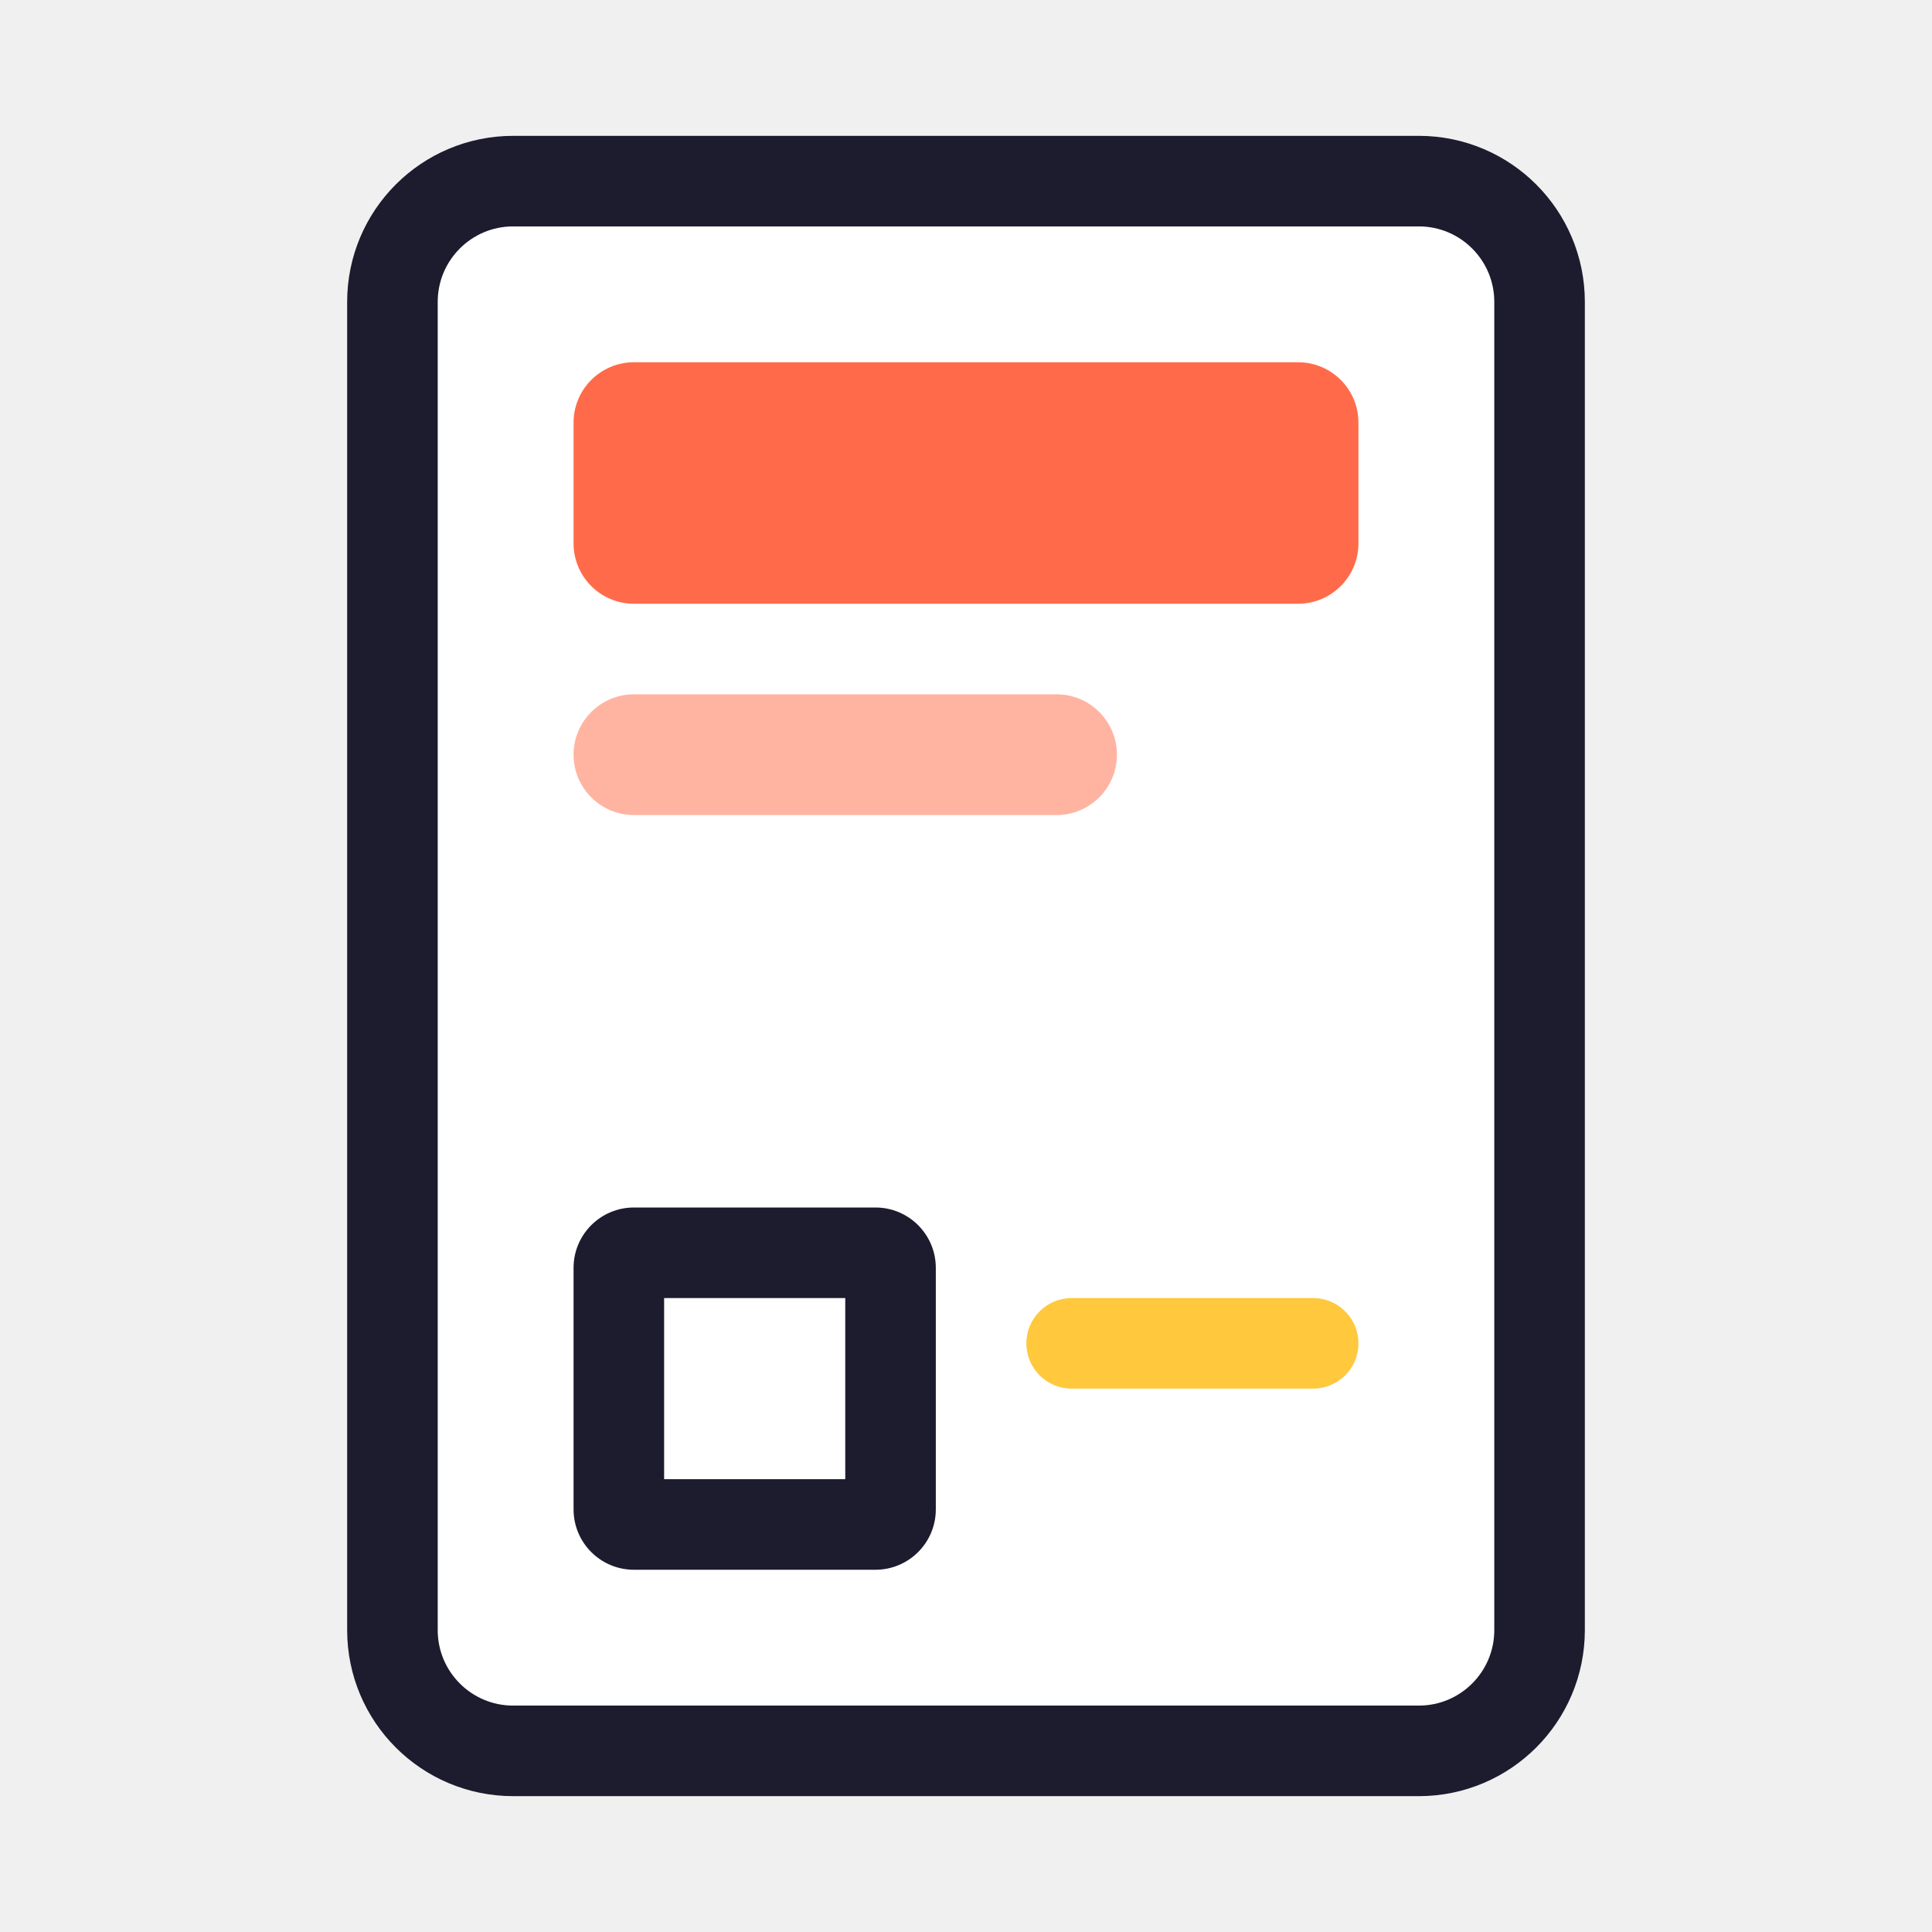
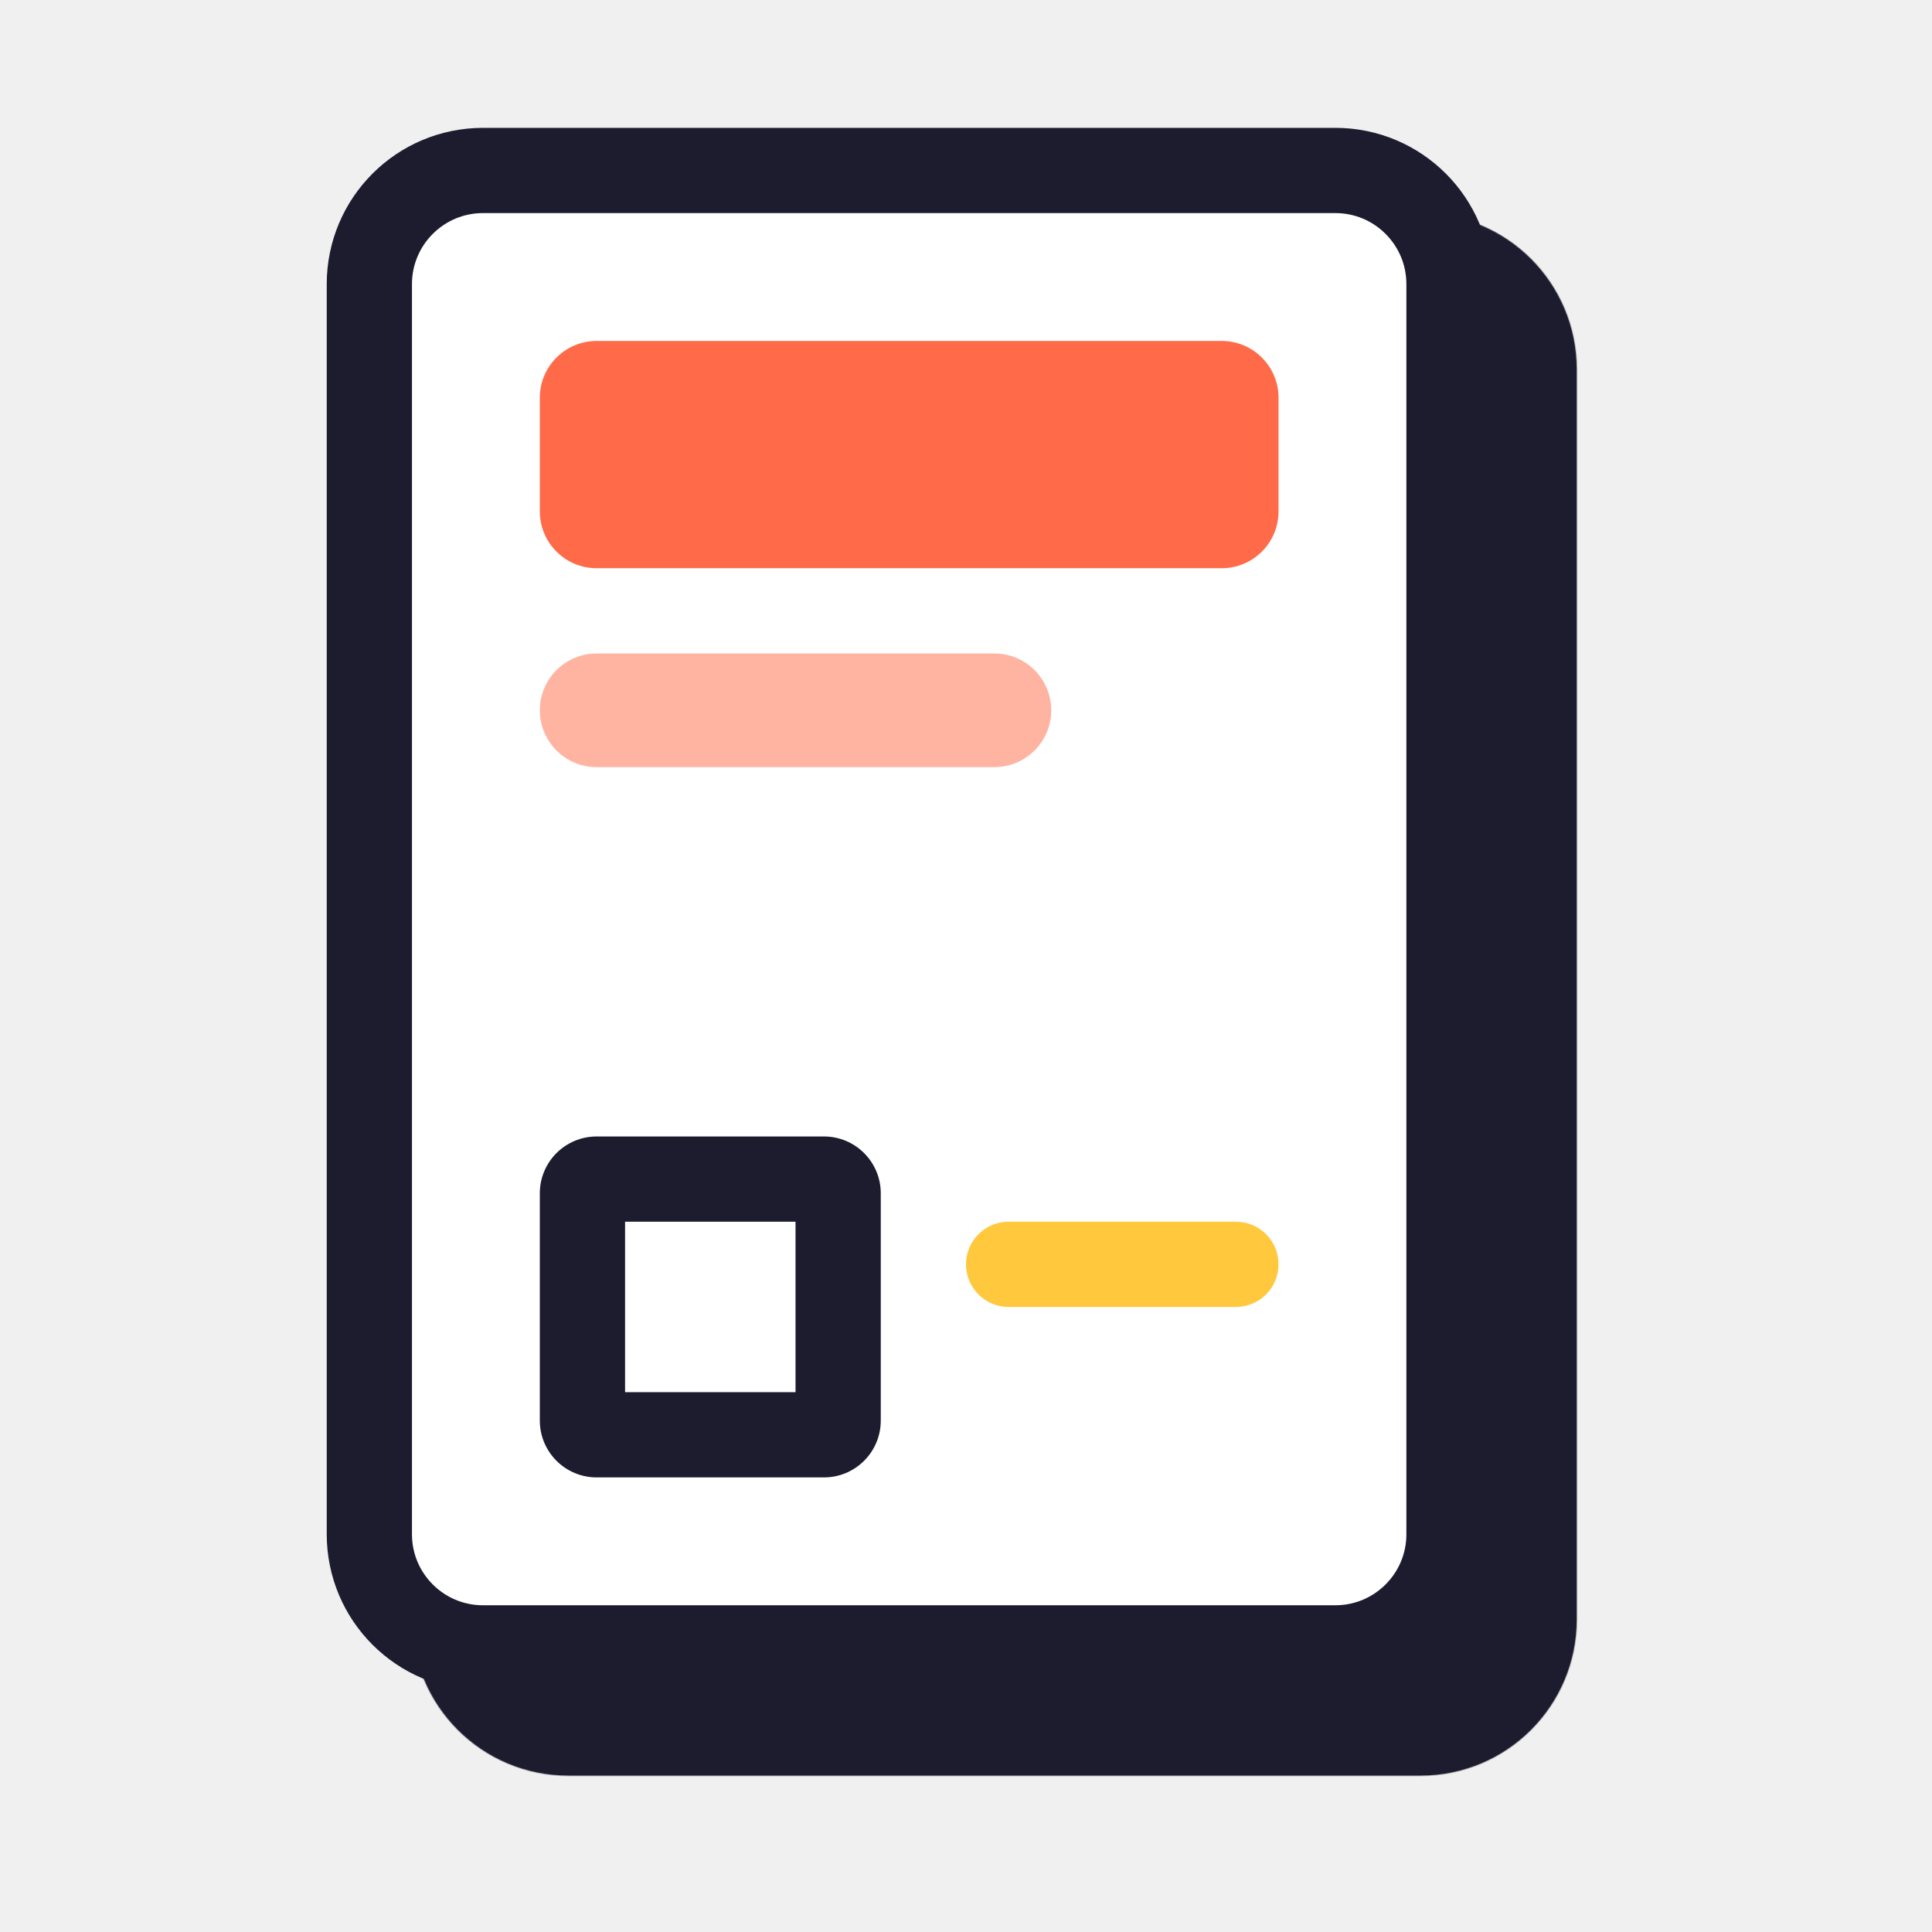
- <svg xmlns="http://www.w3.org/2000/svg" viewBox="0 0 64 64">
-   <rect x="13" y="6" width="38" height="52" rx="4" fill="#fff" stroke="#1d1b2e" stroke-width="3" stroke-linejoin="round" stroke-linecap="round" />
-   <rect x="19" y="12" width="26" height="8" rx="2" fill="#ff6b4a" />
-   <rect x="19" y="23" width="18" height="4" rx="2" fill="#ffb4a2" />
-   <rect x="19" y="40" width="12" height="12" rx="2" fill="#1d1b2e" />
-   <rect x="22" y="43" width="6" height="6" fill="#fff" />
-   <rect x="34" y="43" width="11" height="3" rx="1.5" fill="#ffc83d" />
+ <svg xmlns="http://www.w3.org/2000/svg" viewBox="0 0 68 68">
+   <filter id="s" x="-10%" y="-10%" width="130%" height="130%">
+     <feDropShadow dx="3" dy="3" stdDeviation="0" flood-color="#1d1b2e" flood-opacity="1" />
+   </filter>
+   <g filter="url(#s)">
+     <rect x="13" y="6" width="38" height="52" rx="4" fill="#fff" stroke="#1d1b2e" stroke-width="3" stroke-linejoin="round" stroke-linecap="round" />
+     <rect x="19" y="12" width="26" height="8" rx="2" fill="#ff6b4a" />
+     <rect x="19" y="23" width="18" height="4" rx="2" fill="#ffb4a2" />
+     <rect x="19" y="40" width="12" height="12" rx="2" fill="#1d1b2e" />
+     <rect x="22" y="43" width="6" height="6" fill="#fff" />
+     <rect x="34" y="43" width="11" height="3" rx="1.5" fill="#ffc83d" />
+   </g>
</svg>
